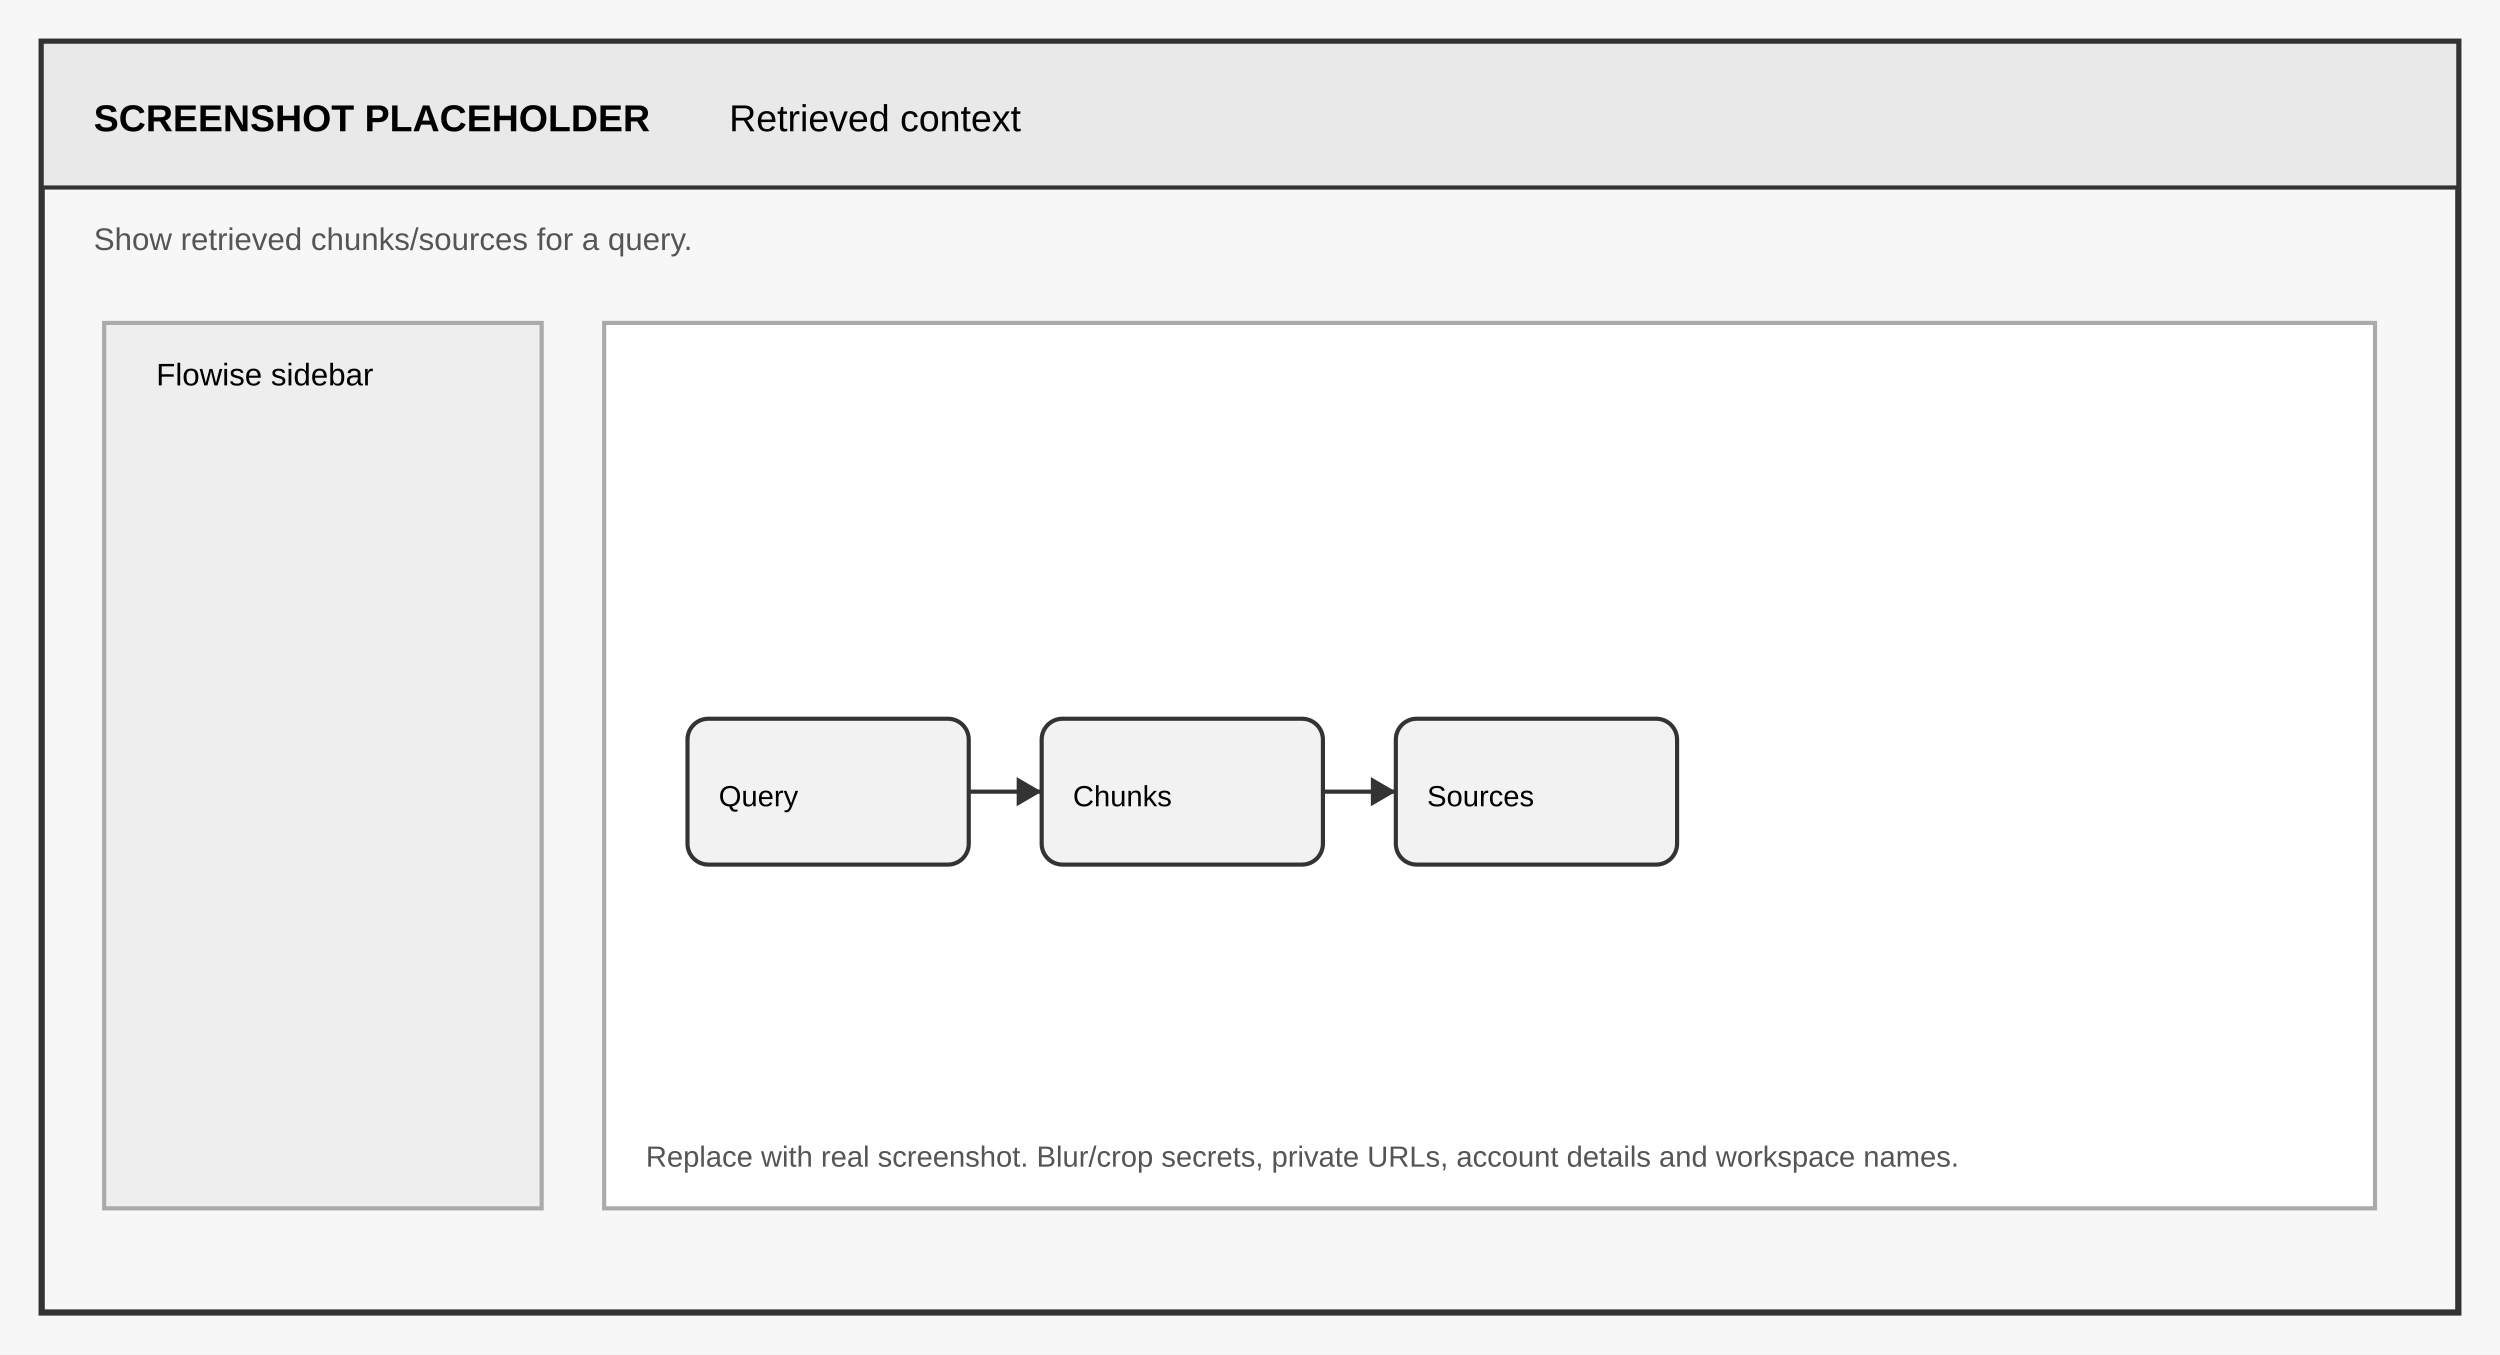
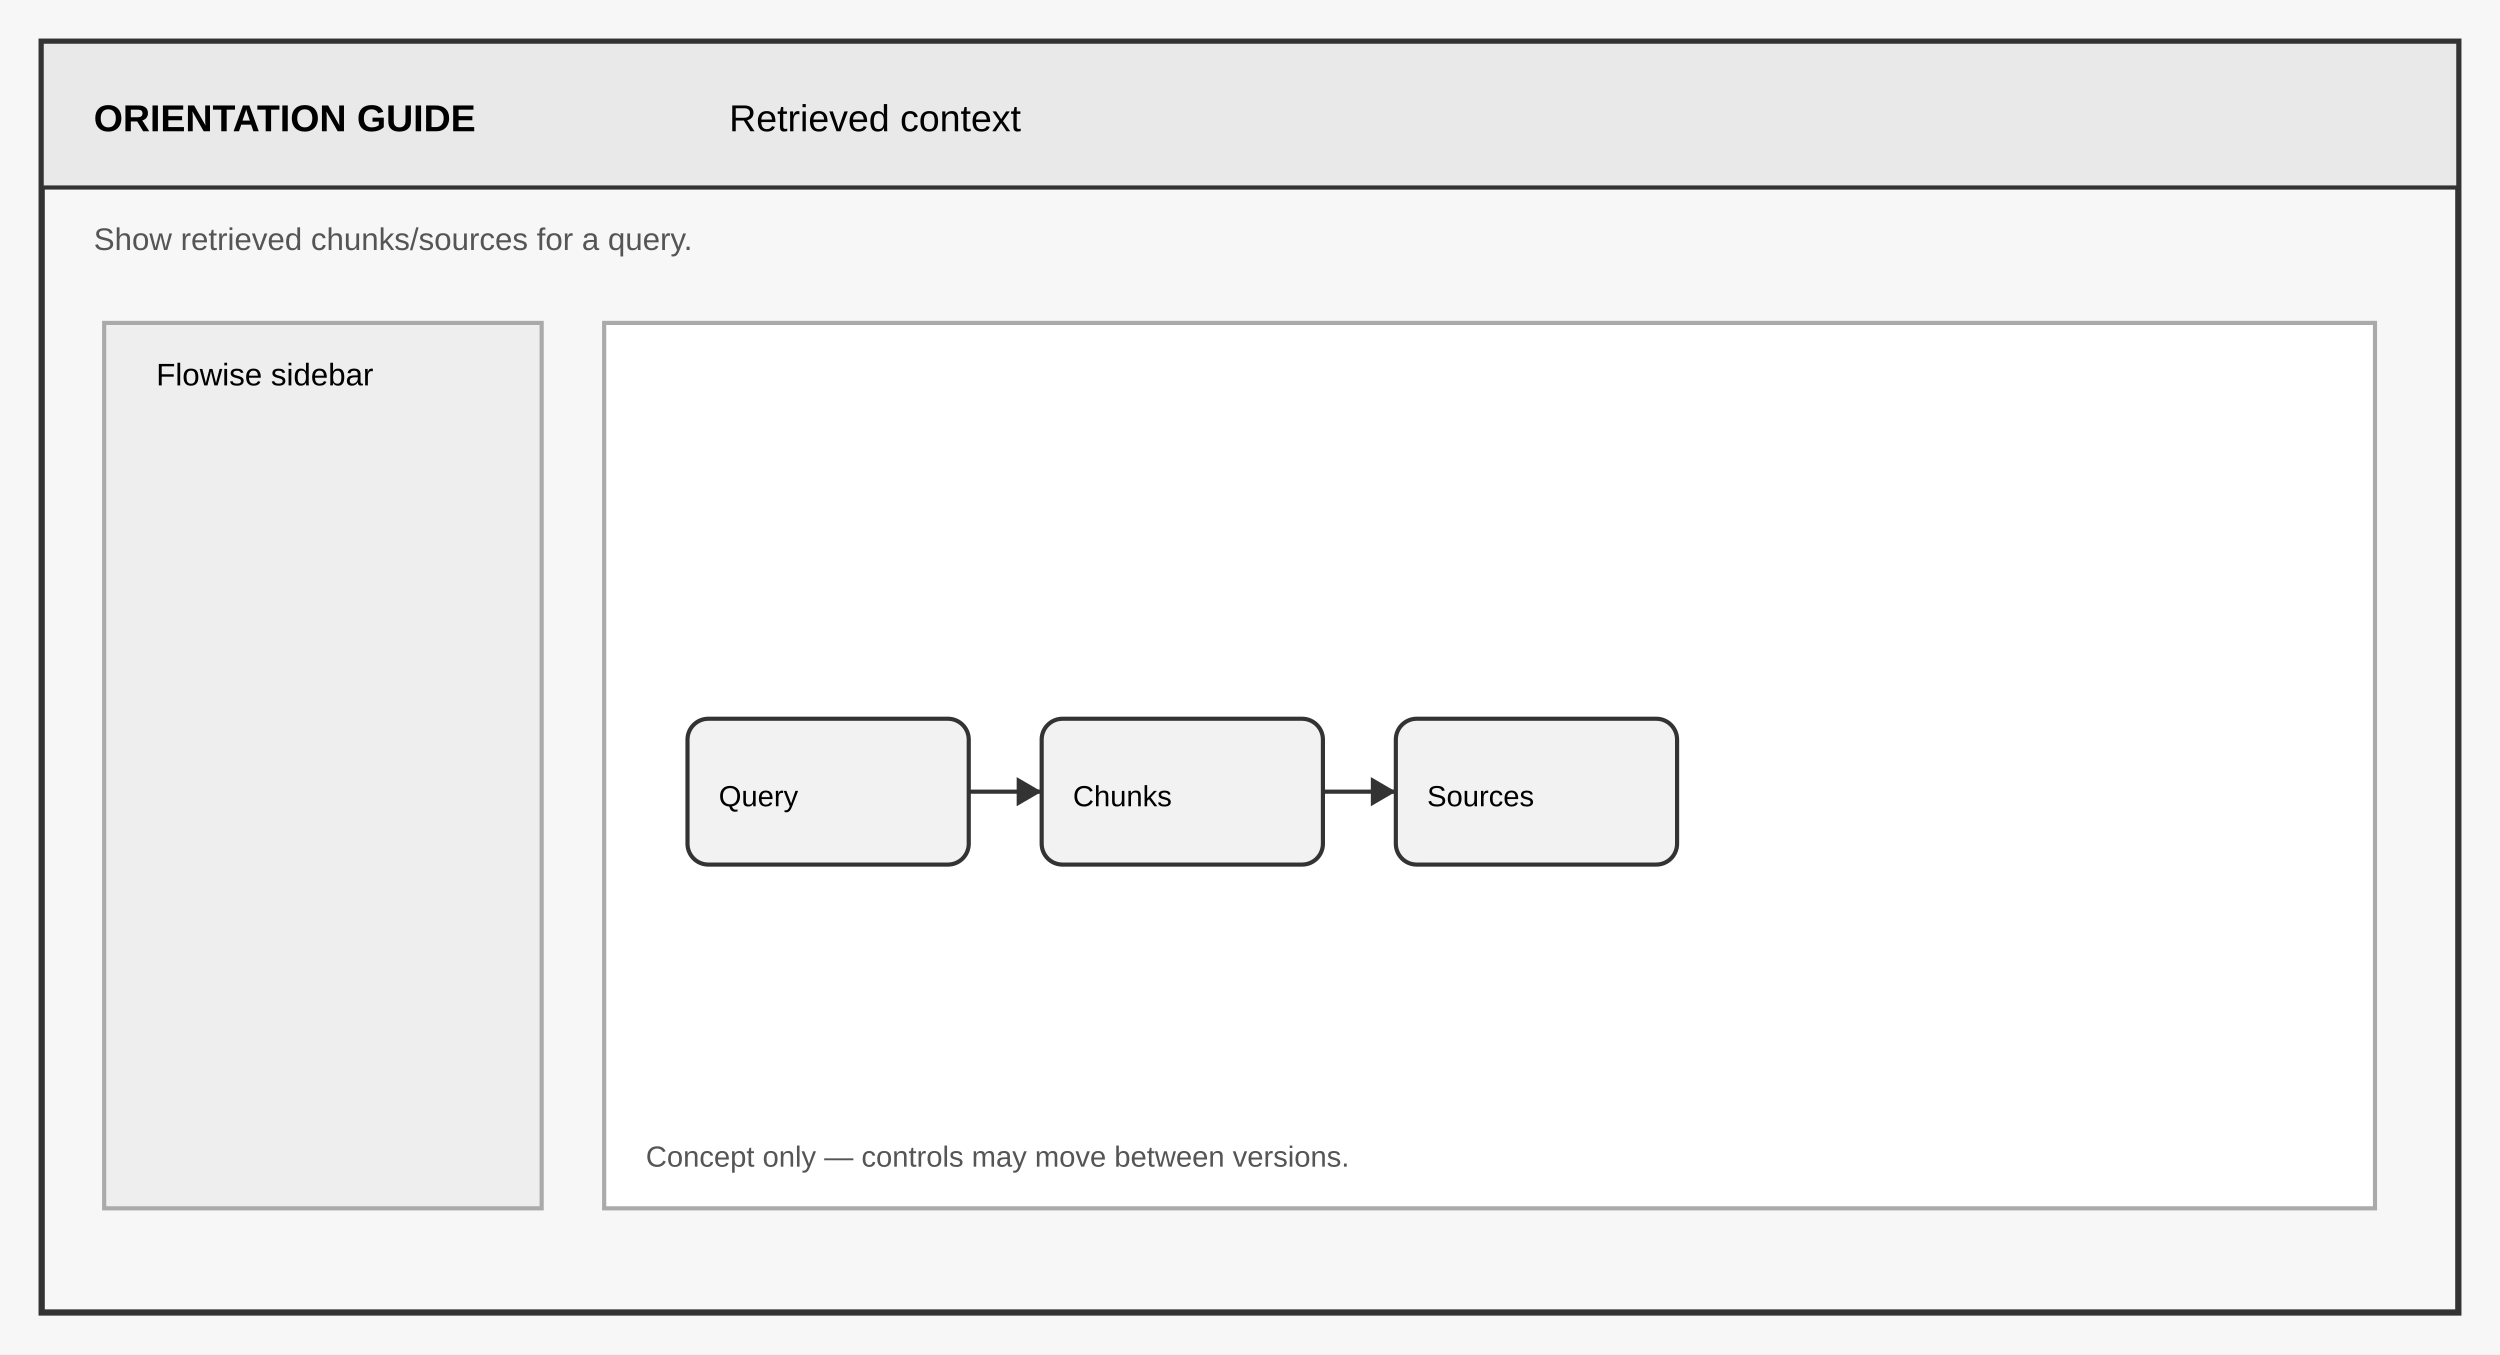
<svg xmlns="http://www.w3.org/2000/svg" width="1200" height="650" viewBox="0 0 1200 650">
  <rect width="100%" height="100%" fill="#f7f7f7" />
  <rect x="20" y="20" width="1160" height="610" fill="none" stroke="#333" stroke-width="3" />
  <rect x="20" y="20" width="1160" height="70" fill="#e9e9e9" stroke="#333" stroke-width="2" />
-   <text x="45" y="63" font-family="Arial" font-size="18" font-weight="700">SCREENSHOT PLACEHOLDER</text>
+   <text x="45" y="63" font-family="Arial" font-size="18" font-weight="700">ORIENTATION GUIDE</text>
  <text x="350" y="63" font-family="Arial" font-size="18">Retrieved context</text>
  <text x="45" y="120" font-family="Arial" font-size="15" fill="#555">Show retrieved chunks/sources for a query.</text>
  <rect x="50" y="155" width="210" height="425" fill="#eee" stroke="#aaa" stroke-width="2" />
  <text x="75" y="185" font-family="Arial" font-size="15">Flowise sidebar</text>
  <rect x="290" y="155" width="850" height="425" fill="#fff" stroke="#aaa" stroke-width="2" />
  <rect x="330" y="345" width="135" height="70" rx="10" fill="#f2f2f2" stroke="#333" stroke-width="2" />
  <text x="345" y="387" font-family="Arial" font-size="14">Query</text>
  <line x1="465" y1="380" x2="500" y2="380" stroke="#333" stroke-width="2" />
  <polygon points="500,380 488,373 488,387" fill="#333" />
  <rect x="500" y="345" width="135" height="70" rx="10" fill="#f2f2f2" stroke="#333" stroke-width="2" />
  <text x="515" y="387" font-family="Arial" font-size="14">Chunks</text>
  <line x1="635" y1="380" x2="670" y2="380" stroke="#333" stroke-width="2" />
  <polygon points="670,380 658,373 658,387" fill="#333" />
  <rect x="670" y="345" width="135" height="70" rx="10" fill="#f2f2f2" stroke="#333" stroke-width="2" />
  <text x="685" y="387" font-family="Arial" font-size="14">Sources</text>
-   <text x="310" y="560" font-family="Arial" font-size="14" fill="#555">Replace with real screenshot. Blur/crop secrets, private URLs, account details and workspace names.</text>
+   <text x="310" y="560" font-family="Arial" font-size="14" fill="#555">Concept only — controls may move between versions.</text>
</svg>
